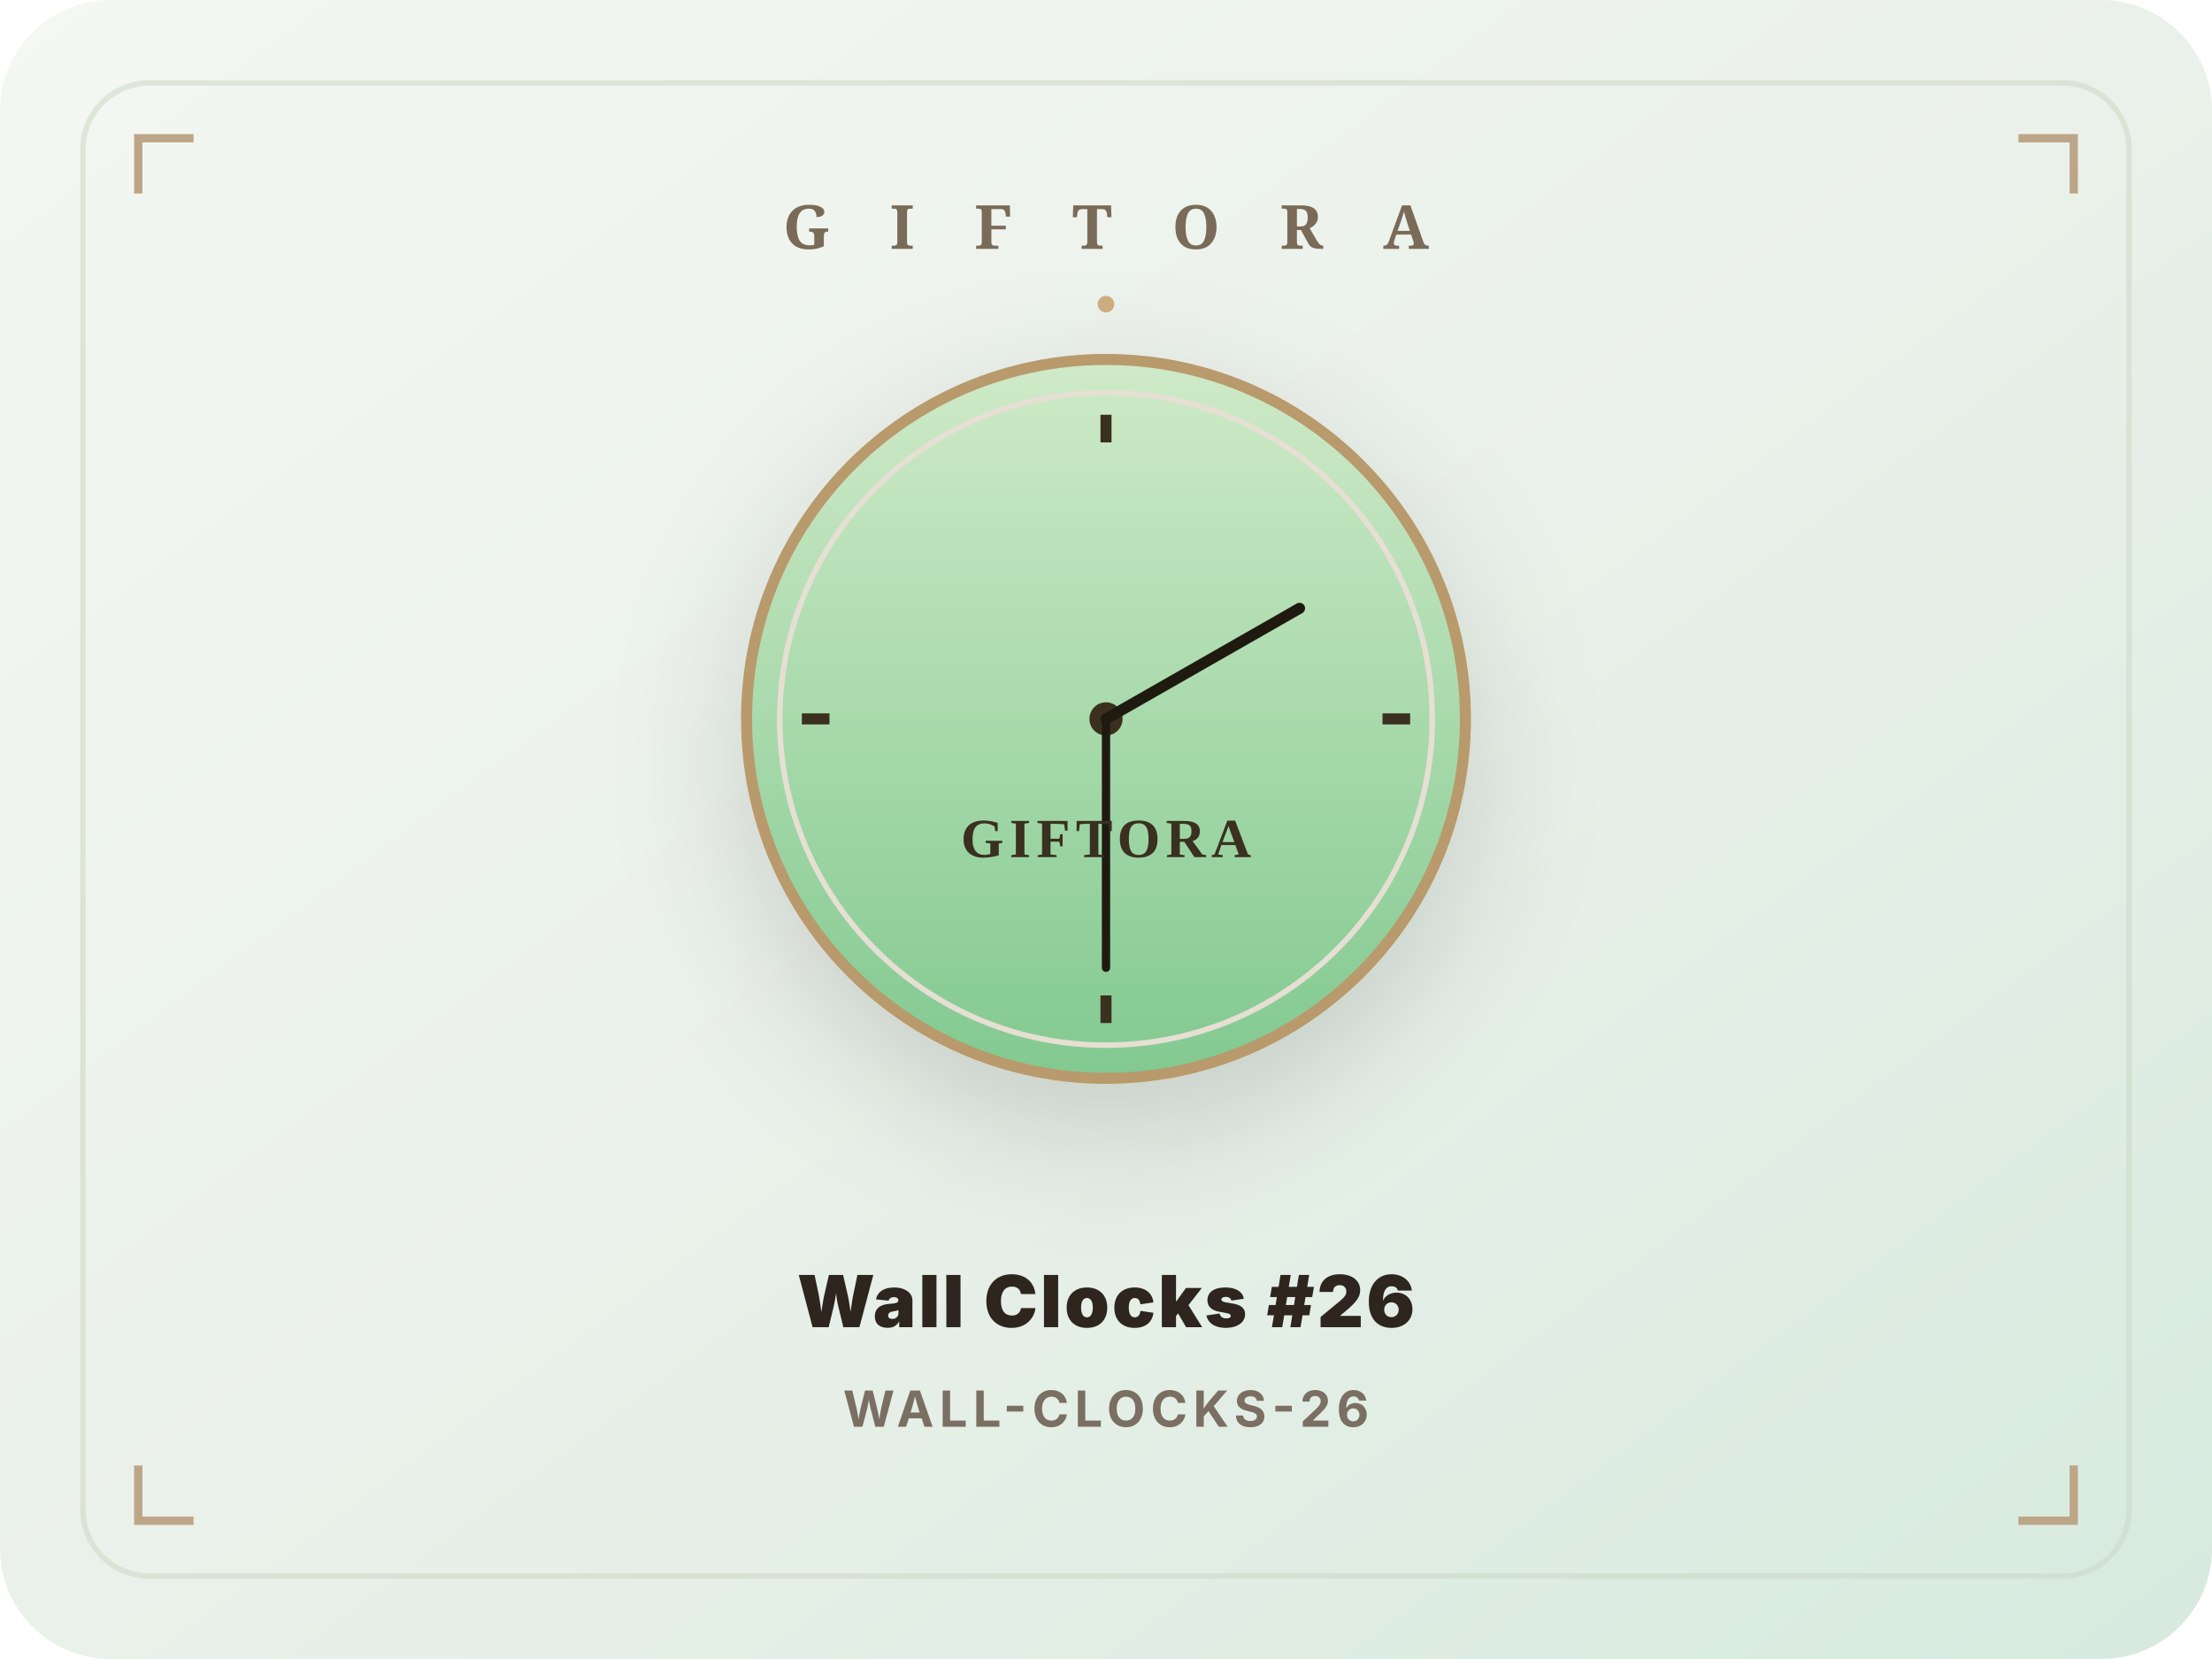
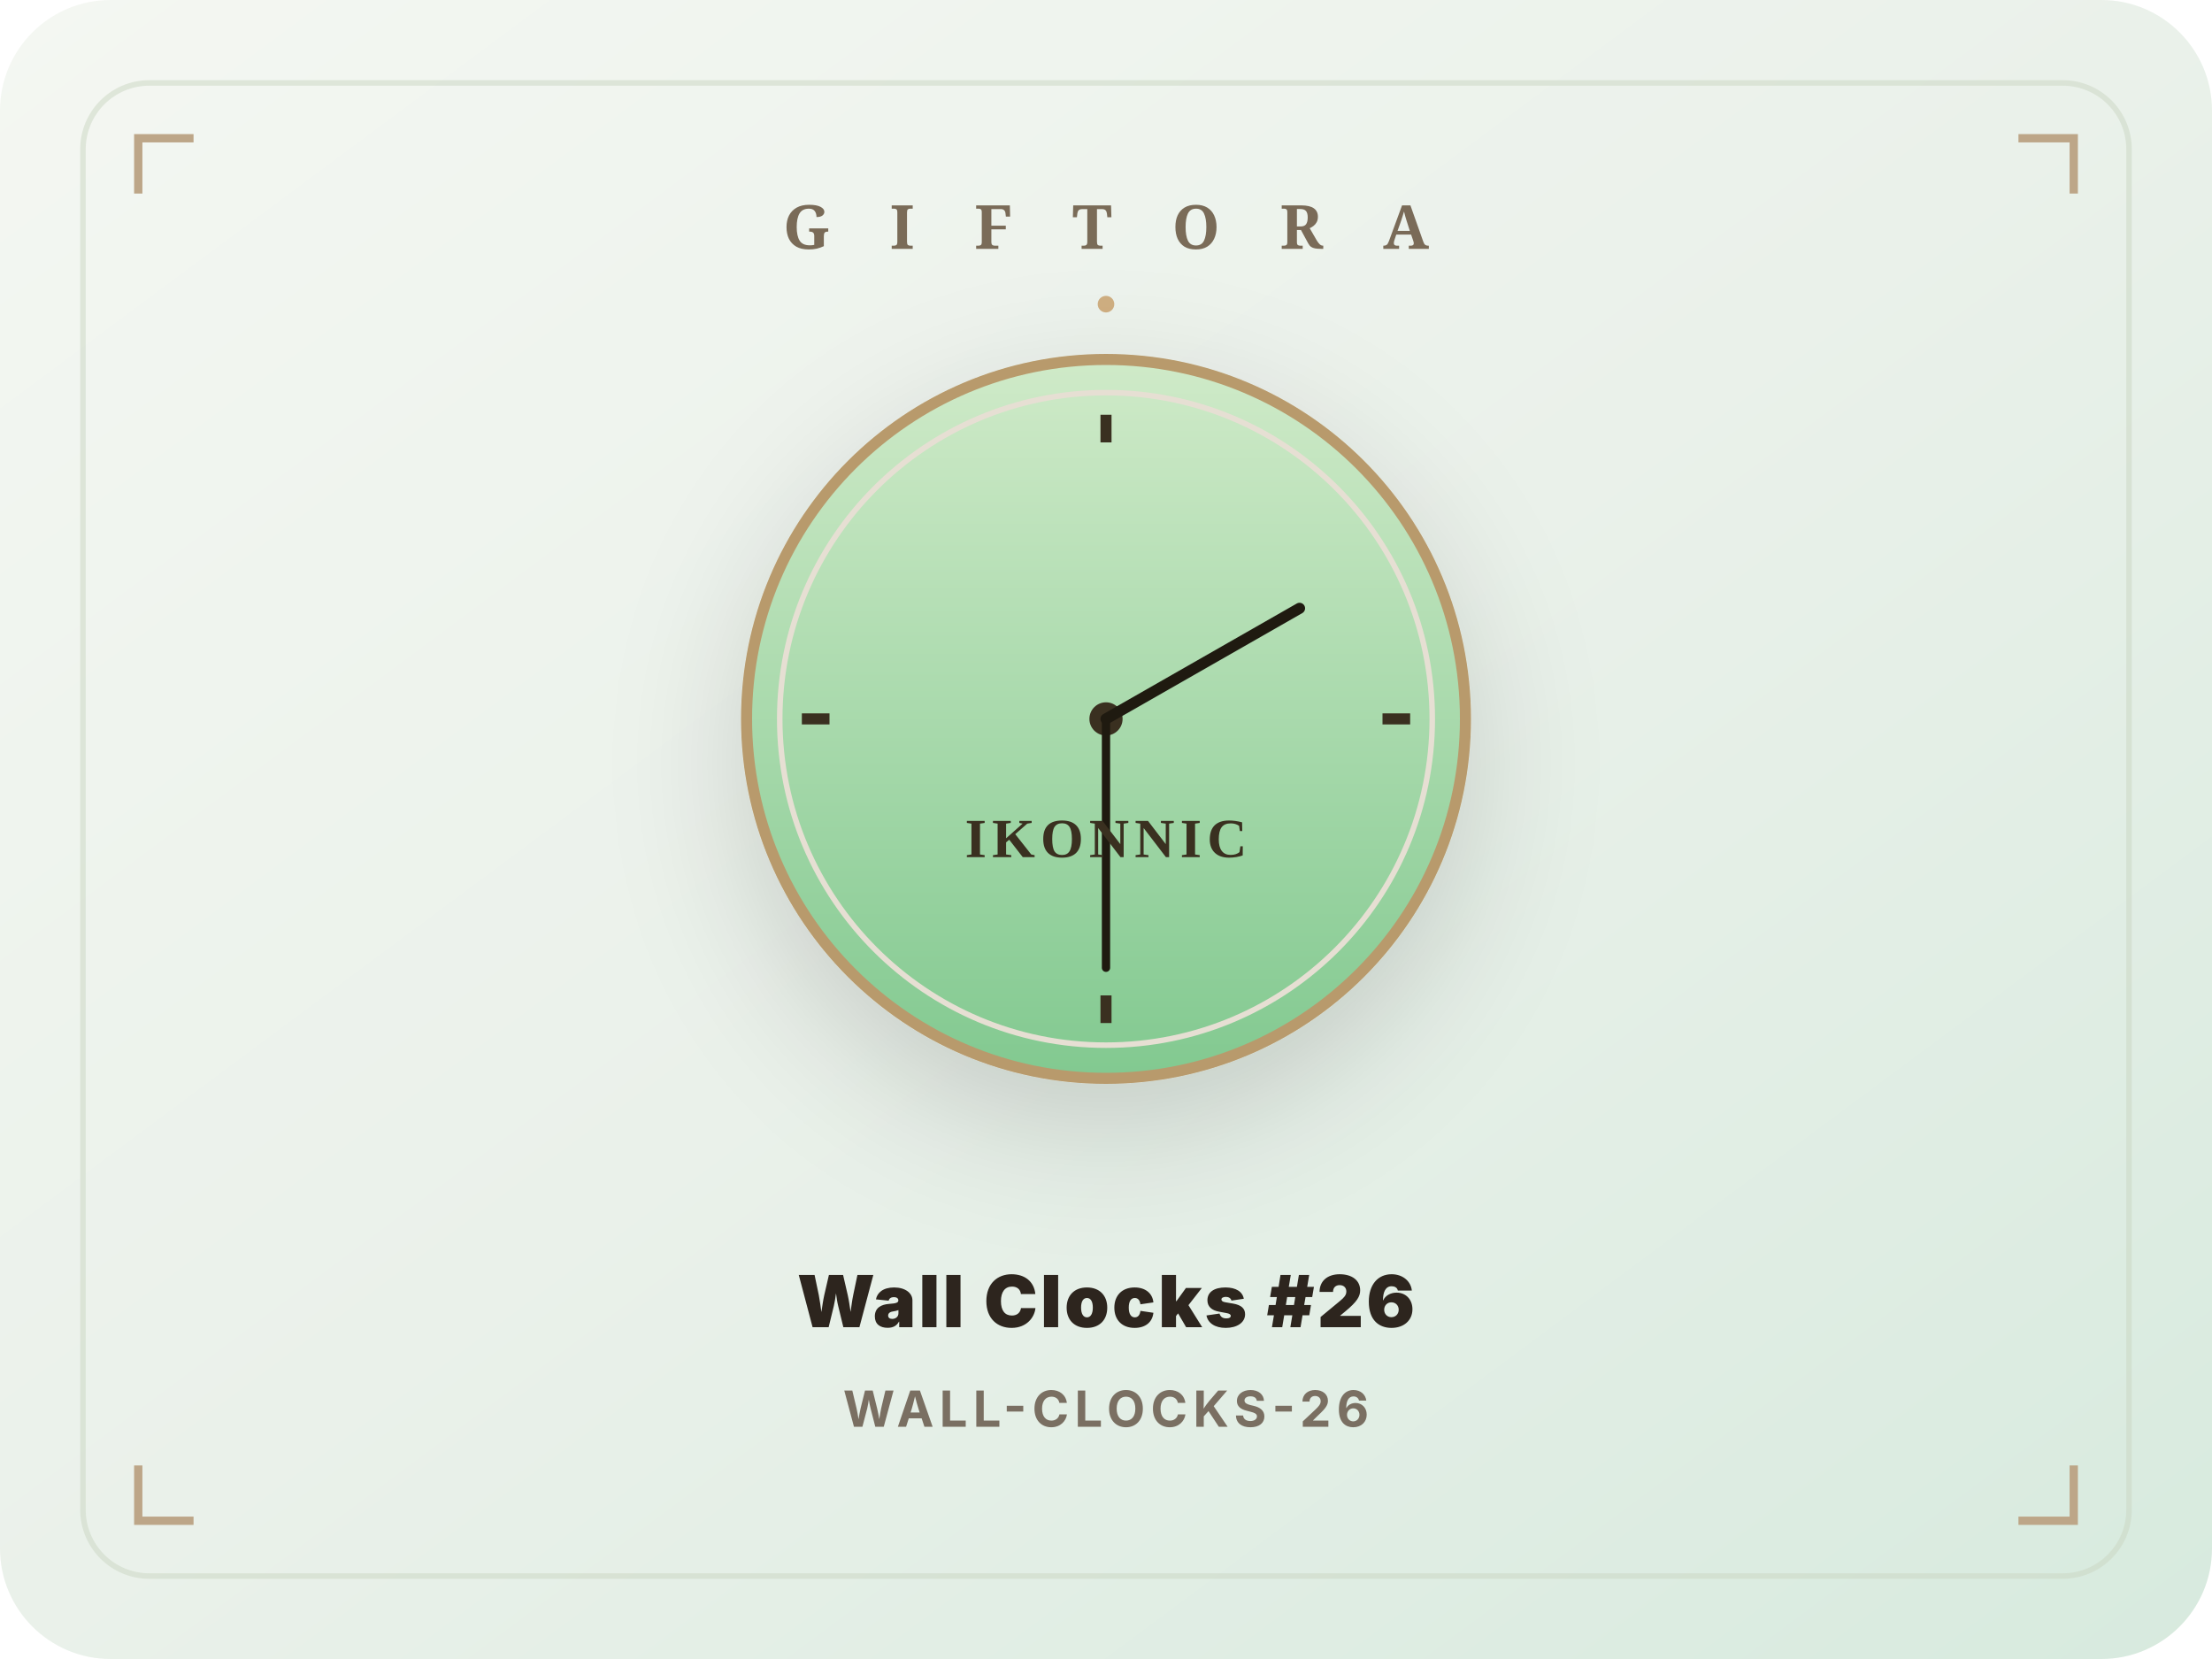
<svg xmlns="http://www.w3.org/2000/svg" viewBox="0 0 400 300" width="100%" height="100%">
  <defs>
    <linearGradient id="grad_wall-clocks_25" x1="0%" y1="0%" x2="100%" y2="100%">
      <stop offset="0%" stop-color="hsl(97, 25%, 96%)" />
      <stop offset="50%" stop-color="hsl(117, 20%, 93%)" />
      <stop offset="100%" stop-color="hsl(142, 30%, 88%)" />
    </linearGradient>
    <linearGradient id="mock_grad_wall-clocks_25" x1="0%" y1="0%" x2="0%" y2="100%">
      <stop offset="0%" stop-color="hsl(107, 45%, 85%)" />
      <stop offset="100%" stop-color="hsl(132, 40%, 65%)" />
    </linearGradient>
    <linearGradient id="stud_grad" x1="0%" y1="0%" x2="100%" y2="100%">
      <stop offset="0%" stop-color="#ffffff" />
      <stop offset="40%" stop-color="#d4af37" />
      <stop offset="100%" stop-color="#aa7c11" />
    </linearGradient>
  </defs>
  <rect width="400" height="300" rx="20" fill="url(#grad_wall-clocks_25)" />
  <rect x="15" y="15" width="370" height="270" rx="12" fill="none" stroke="hsl(97, 20%, 80%)" stroke-width="1" stroke-opacity="0.5" />
  <text x="200" y="45" font-family="'Georgia', serif" font-size="11" font-weight="900" fill="#7a6b58" text-anchor="middle" letter-spacing="4">G I F T O R A</text>
  <circle cx="200" cy="55" r="1.5" fill="#cfae81" />
  <circle cx="200" cy="130" r="65" fill="url(#mock_grad_wall-clocks_25)" stroke="#b89a6c" stroke-width="2" filter="drop-shadow(0px 8px 12px rgba(0,0,0,0.15))" />
  <circle cx="200" cy="130" r="59" fill="none" stroke="#e6dfd3" stroke-width="1" />
  <circle cx="200" cy="130" r="3" fill="#3a3020" />
  <line x1="200" y1="75" x2="200" y2="80" stroke="#3a3020" stroke-width="2" />
  <line x1="200" y1="180" x2="200" y2="185" stroke="#3a3020" stroke-width="2" />
  <line x1="145" y1="130" x2="150" y2="130" stroke="#3a3020" stroke-width="2" />
  <line x1="250" y1="130" x2="255" y2="130" stroke="#3a3020" stroke-width="2" />
  <line x1="200" y1="130" x2="235" y2="110" stroke="#1f1a10" stroke-width="2" stroke-linecap="round" />
  <line x1="200" y1="130" x2="200" y2="175" stroke="#1f1a10" stroke-width="1.5" stroke-linecap="round" />
-   <text x="200" y="155" font-family="'Times New Roman', serif" font-size="10" font-weight="bold" fill="#3a3020" text-anchor="middle" letter-spacing="1">GIFTORA</text>
+   <text x="200" y="155" font-family="'Times New Roman', serif" font-size="10" font-weight="bold" fill="#3a3020" text-anchor="middle" letter-spacing="1">IKONNIC</text>
  <text x="200" y="240" font-family="'Inter', sans-serif" font-size="13" font-weight="900" fill="#2d251e" text-anchor="middle" letter-spacing="0.5">Wall Clocks #26</text>
  <text x="200" y="258" font-family="'Inter', sans-serif" font-size="9" font-weight="bold" fill="#7a6f62" text-anchor="middle" letter-spacing="1">WALL-CLOCKS-26</text>
  <path d="M 25 35 L 25 25 L 35 25" fill="none" stroke="#bda688" stroke-width="1.5" />
  <path d="M 375 35 L 375 25 L 365 25" fill="none" stroke="#bda688" stroke-width="1.5" />
  <path d="M 25 265 L 25 275 L 35 275" fill="none" stroke="#bda688" stroke-width="1.5" />
  <path d="M 375 265 L 375 275 L 365 275" fill="none" stroke="#bda688" stroke-width="1.5" />
</svg>
